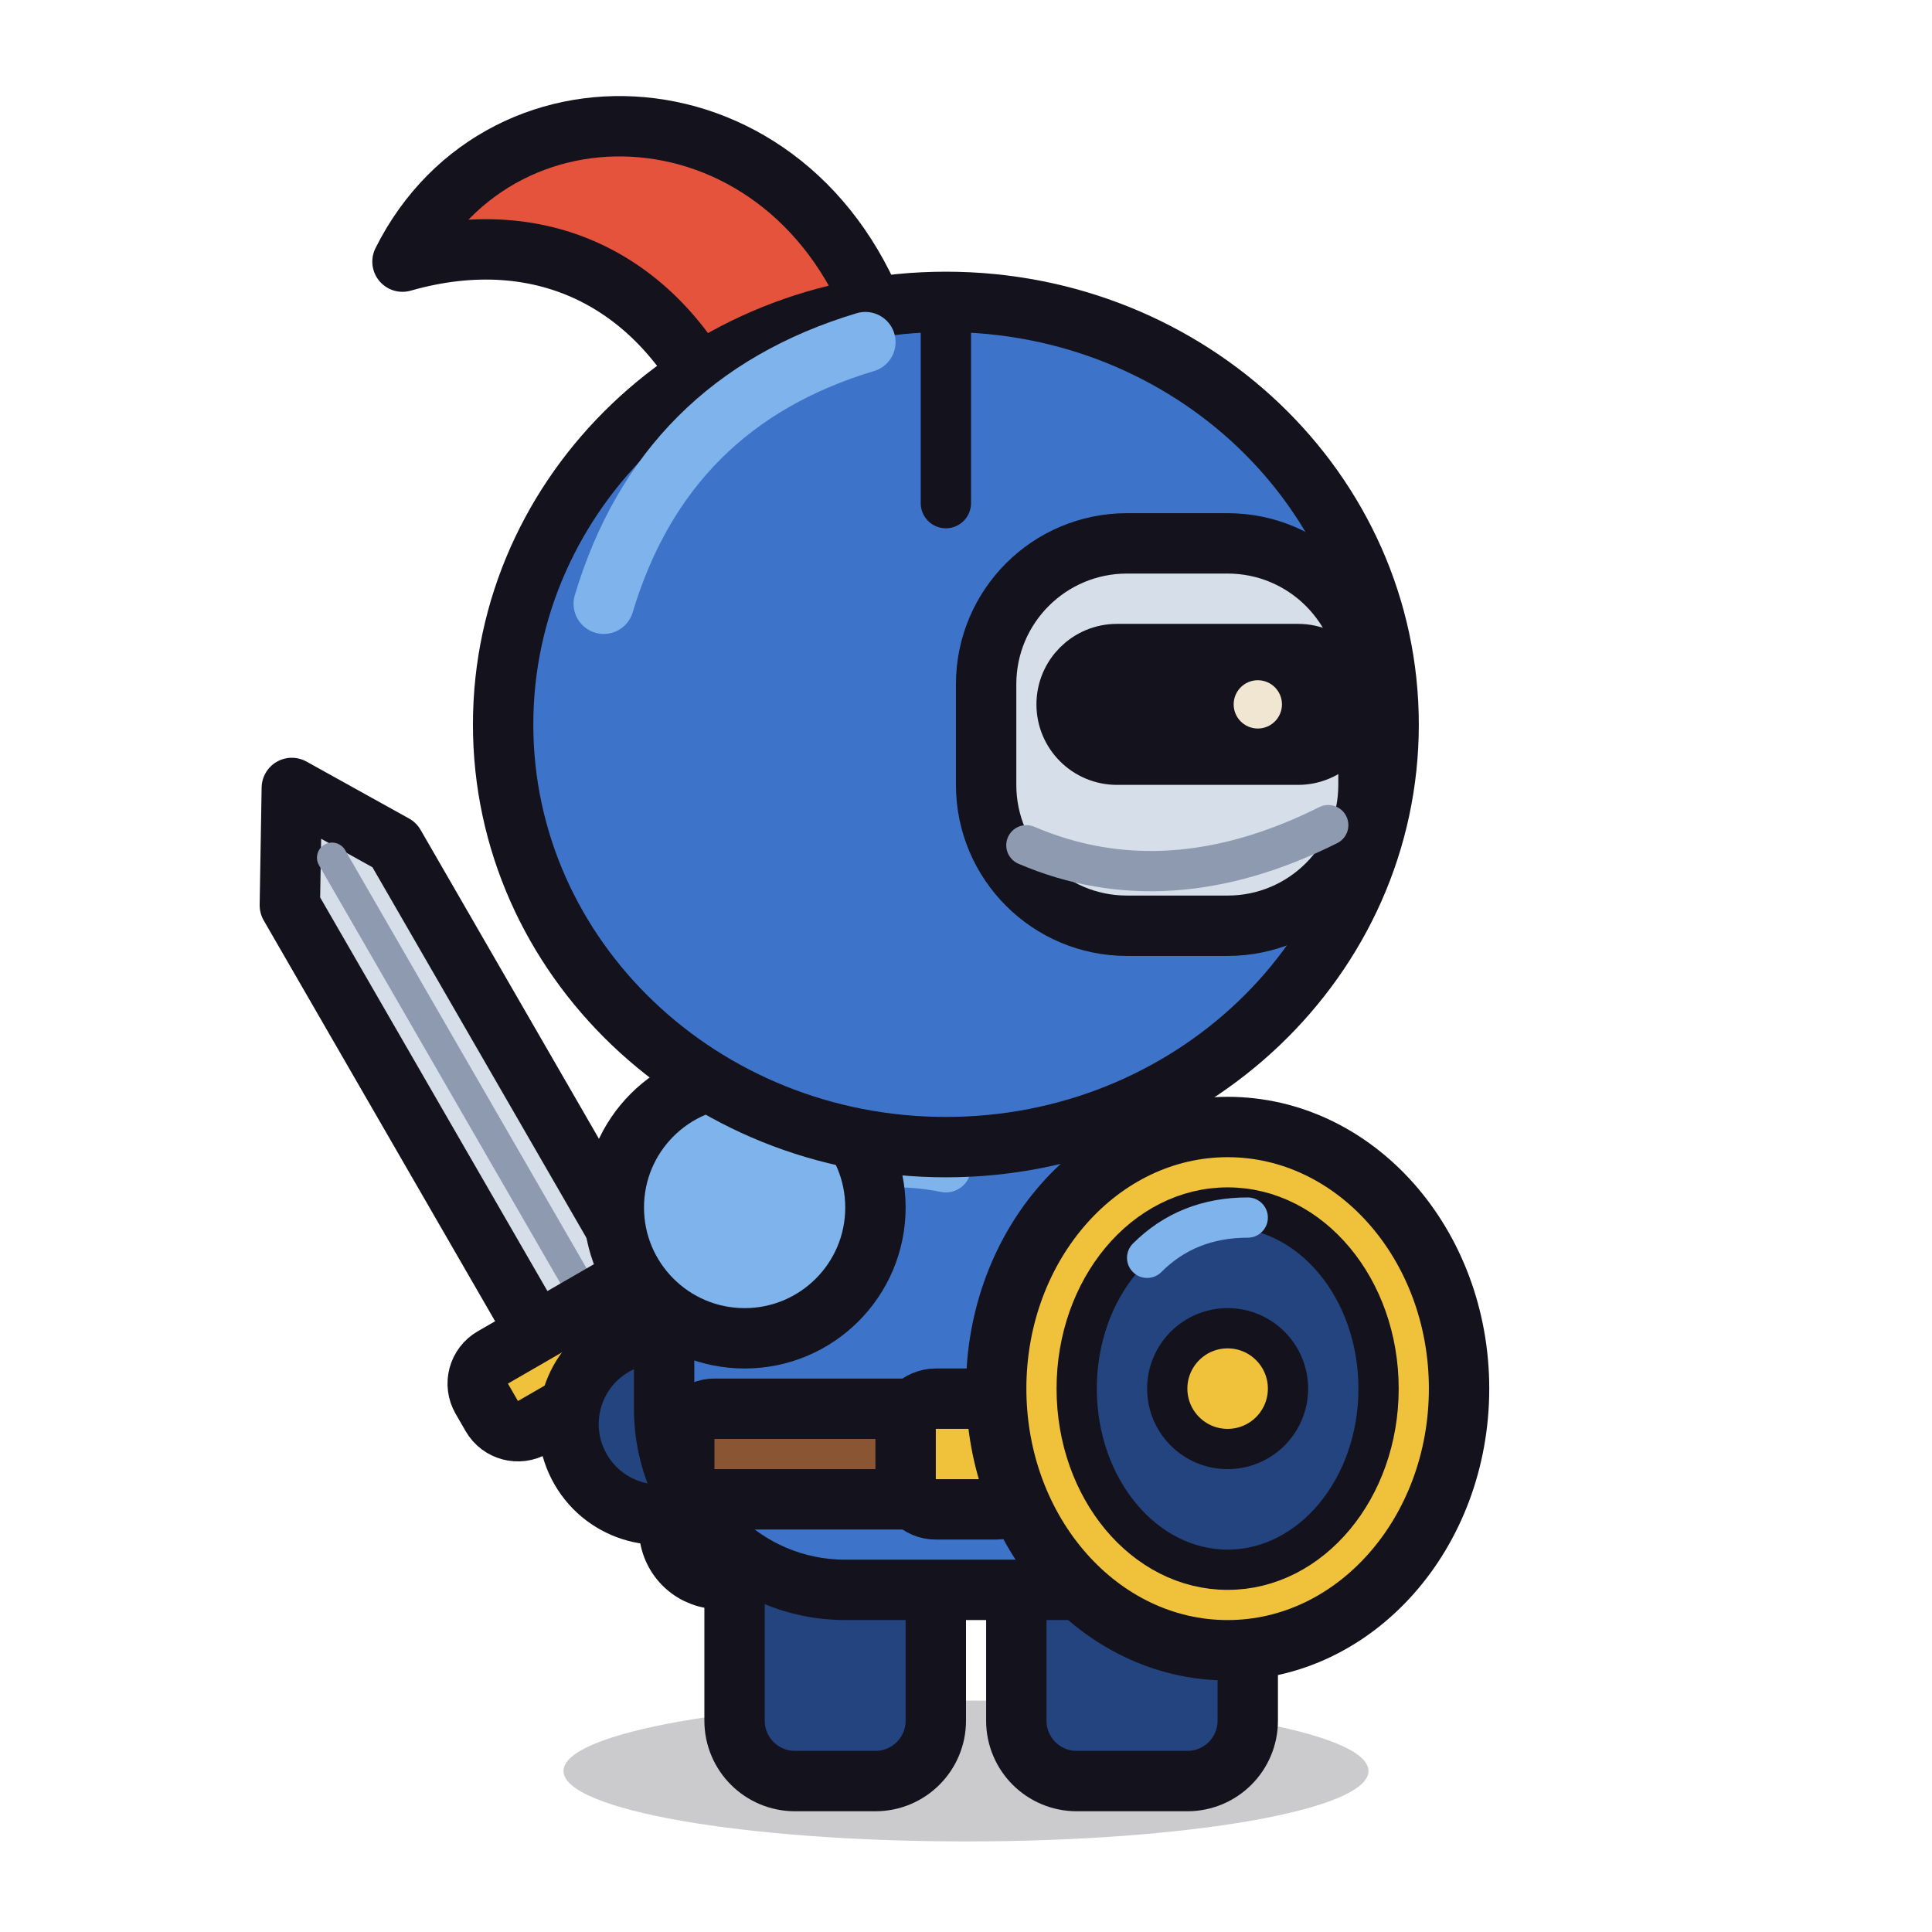
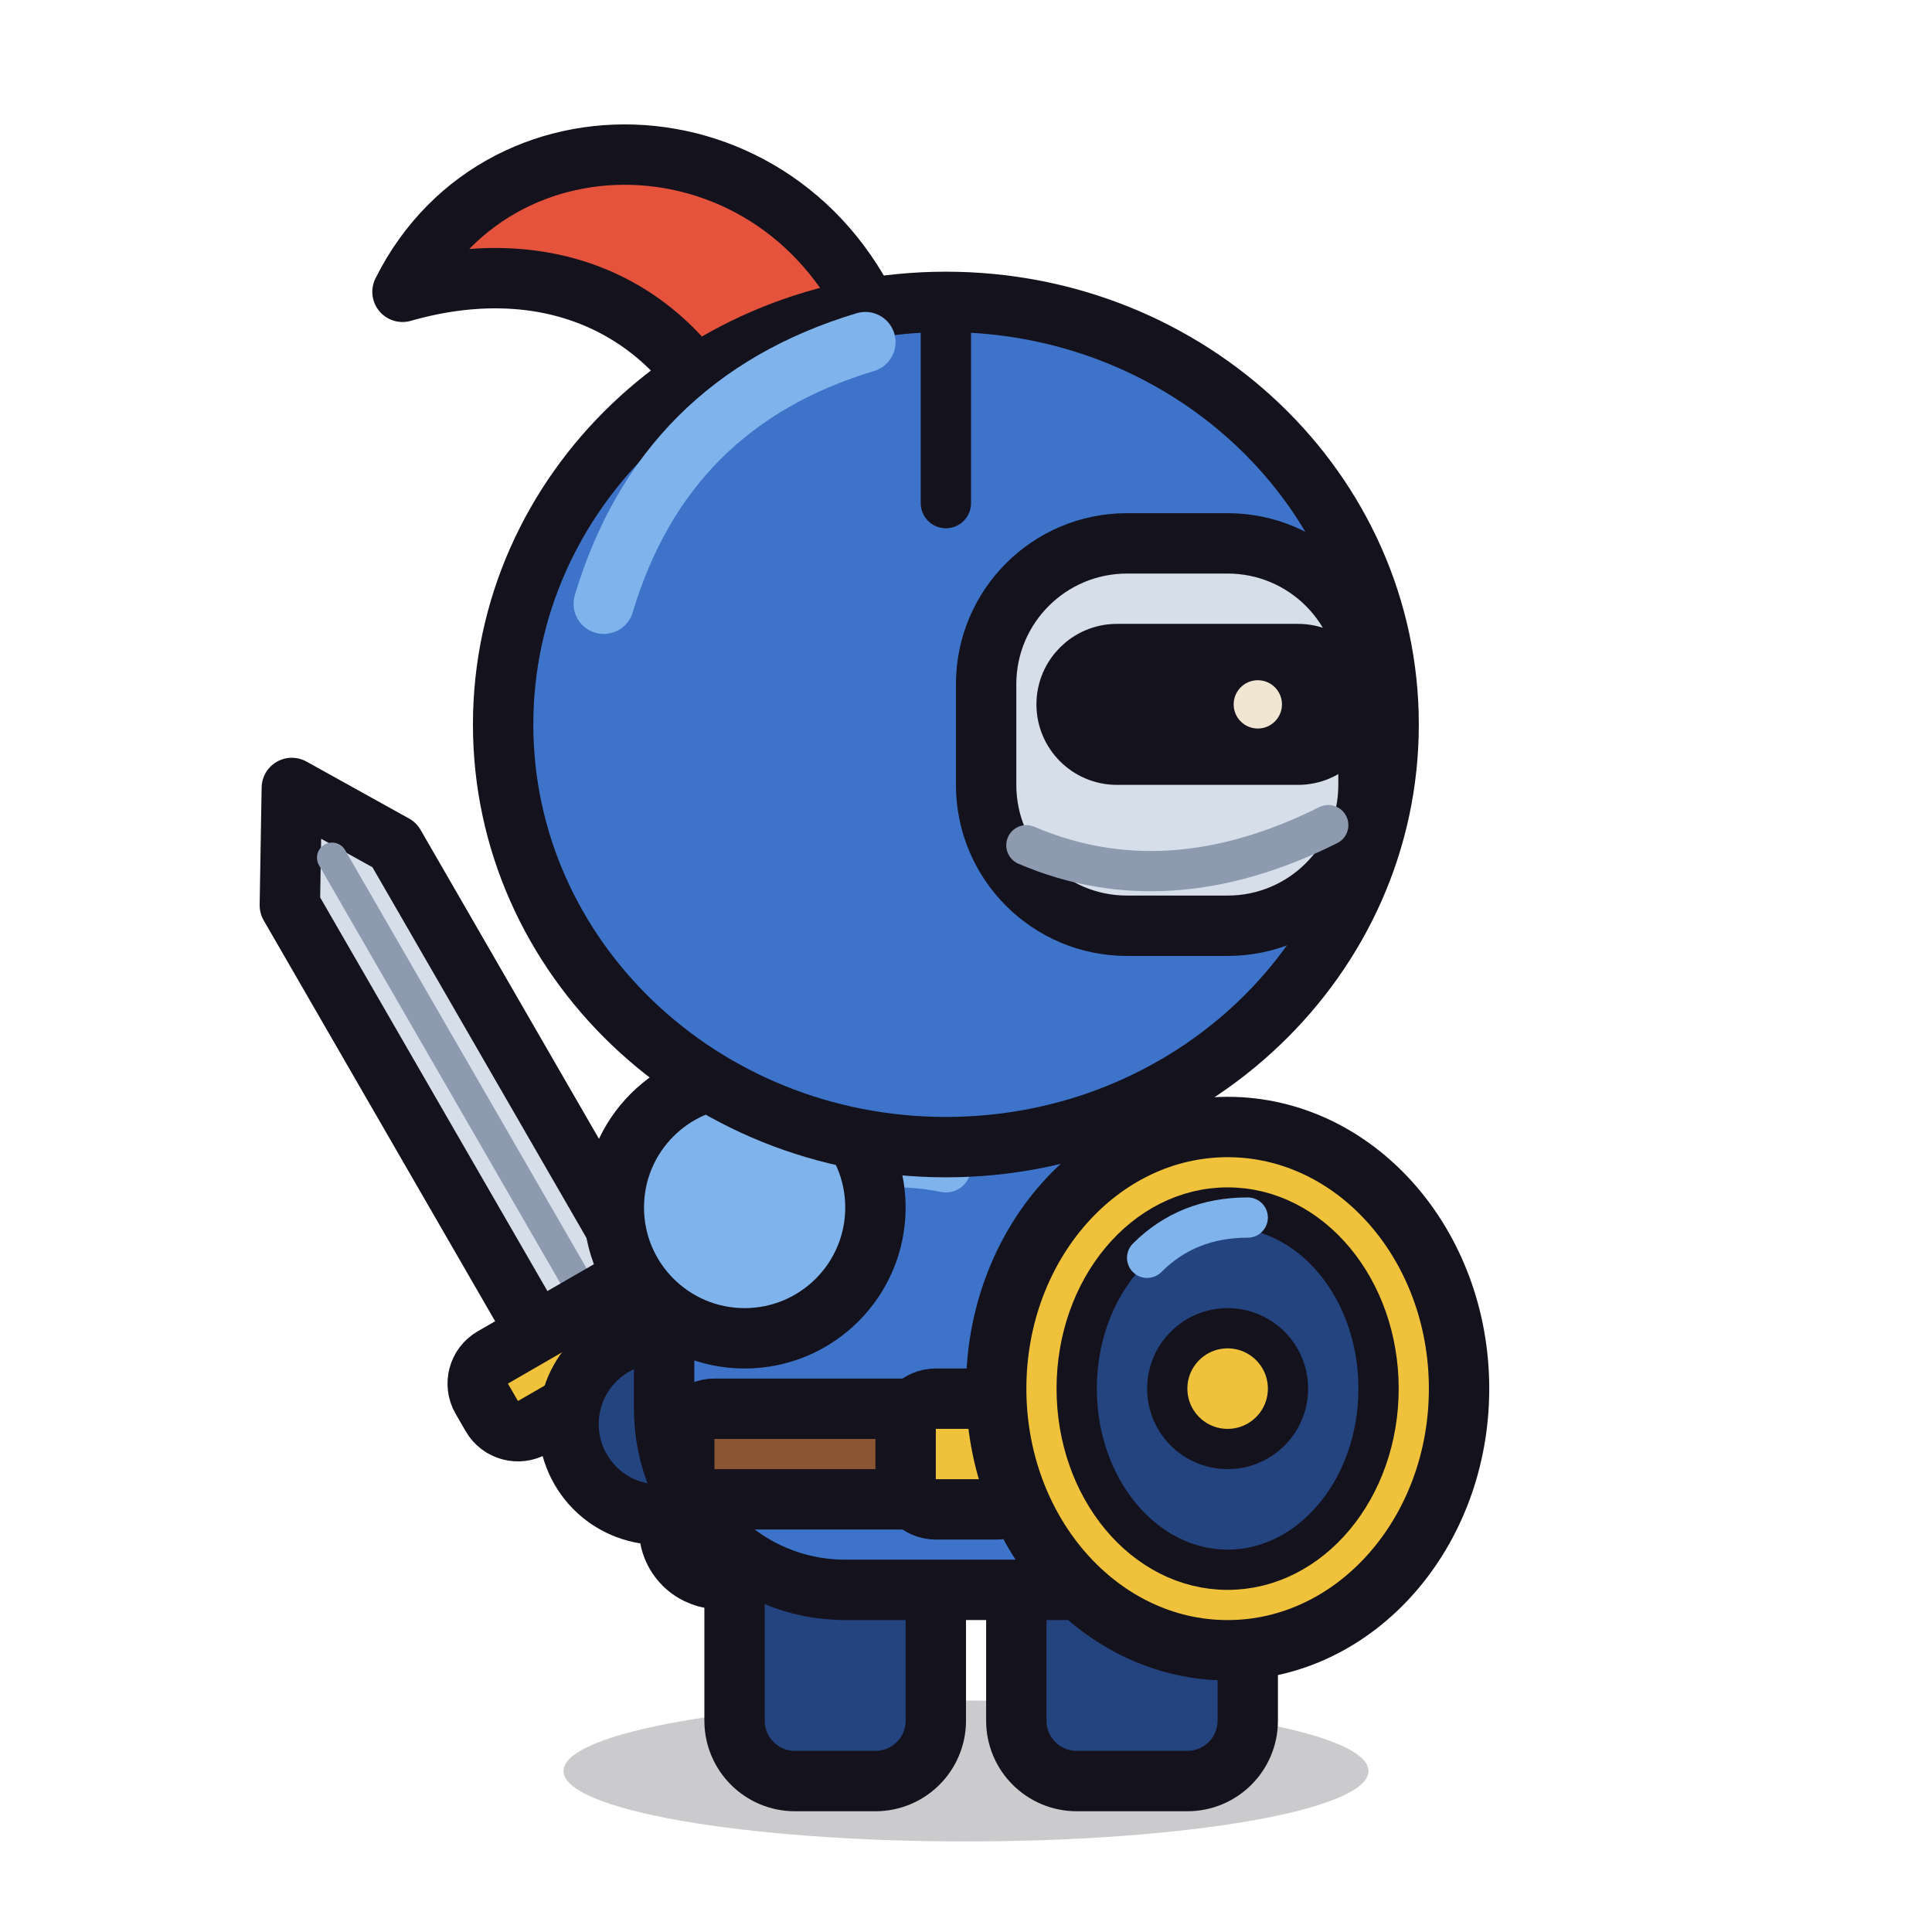
- <svg xmlns="http://www.w3.org/2000/svg" width="96" height="96" viewBox="0 0 96 96" role="img" aria-label="knight idle">
-   <g transform="translate(0 -2)">
-     <g stroke="#14121c" stroke-width="3" stroke-linejoin="round" stroke-linecap="round">
-       <ellipse cx="48" cy="90" rx="20" ry="3.5" fill="#14121c" fill-opacity="0.22" stroke="none" />
+ <svg xmlns="http://www.w3.org/2000/svg" width="96" height="96" viewBox="0 0 96 96" role="img" aria-label="knight idle 1">
+   <g transform="translate(0 -2)" stroke="#14121c" stroke-width="3" stroke-linejoin="round" stroke-linecap="round">
+     <ellipse cx="48" cy="90" rx="20" ry="3.5" fill="#14121c" fill-opacity="0.22" stroke="none" />
+     <rect x="36.5" y="78" width="10" height="12.5" rx="3" fill="#24447f" />
+     <rect x="50.5" y="78" width="11.5" height="12.5" rx="3" fill="#24447f" />
+     <g transform="translate(0 0)">
      <g transform="translate(30 68) rotate(-30)">
        <path d="M-3 0 V-26 L0 -31 L3 -26 V0 Z" fill="#d6deea" />
        <path d="M0 -27 V-2" stroke="#8d9ab0" stroke-width="1.5" fill="none" />
        <rect x="-2" y="2" width="4" height="8" rx="1" fill="#8a5532" />
        <rect x="-7" y="-1.5" width="14" height="4" rx="1.5" fill="#f0c23b" />
        <circle cx="0" cy="11.5" r="2.5" fill="#f0c23b" />
        <circle cx="0" cy="5.5" r="4.5" fill="#24447f" />
      </g>
-       <rect x="36.5" y="78" width="10" height="12.5" rx="3" fill="#24447f" />
-       <rect x="50.5" y="78" width="11.5" height="12.5" rx="3" fill="#24447f" />
      <rect x="33" y="57" width="30" height="24" rx="9" fill="#3d74c9" />
      <path d="M38 62 Q42 59 47 60" stroke="#7fb3ec" stroke-width="2.5" fill="none" />
      <rect x="34" y="72" width="28" height="4.5" rx="1.5" fill="#8a5532" />
      <rect x="45" y="71.5" width="6" height="5.5" rx="1.5" fill="#f0c23b" />
      <circle cx="37" cy="62" r="6.5" fill="#7fb3ec" />
-       <path d="M44 19 C40 6 25 5 20 15 C27 13 33 16 36 23 Z" fill="#e5533d" />
+       <path d="M44 19.5 C40 7.5 25 6.5 20 16.5 C27 14.5 33 17 36 23 Z" fill="#e5533d" />
      <ellipse cx="47" cy="38" rx="22" ry="21" fill="#3d74c9" />
      <path d="M30 32 Q33 22 43 19" stroke="#7fb3ec" stroke-width="3" fill="none" />
      <path d="M47 17.5 V27" stroke-width="2.5" fill="none" />
      <rect x="49" y="29" width="19" height="19" rx="7" fill="#d6deea" />
      <path d="M51 44 Q58 47 66 43" stroke="#8d9ab0" stroke-width="2" fill="none" />
      <rect x="53" y="34.5" width="14" height="5" rx="2.5" fill="#14121c" />
      <circle cx="62.5" cy="37" r="1.2" fill="#f0e6d2" stroke="none" />
-       <ellipse cx="61" cy="71" rx="11.5" ry="13" fill="#f0c23b" />
-       <ellipse cx="61" cy="71" rx="7.5" ry="9" fill="#24447f" stroke-width="2" />
-       <path d="M57 64.5 Q59 62.5 62 62.5" stroke="#7fb3ec" stroke-width="2" fill="none" />
-       <circle cx="61" cy="71" r="3" fill="#f0c23b" stroke-width="2" />
+       <g transform="translate(0 0)">
+         <ellipse cx="61" cy="71" rx="11.5" ry="13" fill="#f0c23b" />
+         <ellipse cx="61" cy="71" rx="7.5" ry="9" fill="#24447f" stroke-width="2" />
+         <path d="M57 64.5 Q59 62.5 62 62.5" stroke="#7fb3ec" stroke-width="2" fill="none" />
+         <circle cx="61" cy="71" r="3" fill="#f0c23b" stroke-width="2" />
+       </g>
    </g>
  </g>
</svg>
